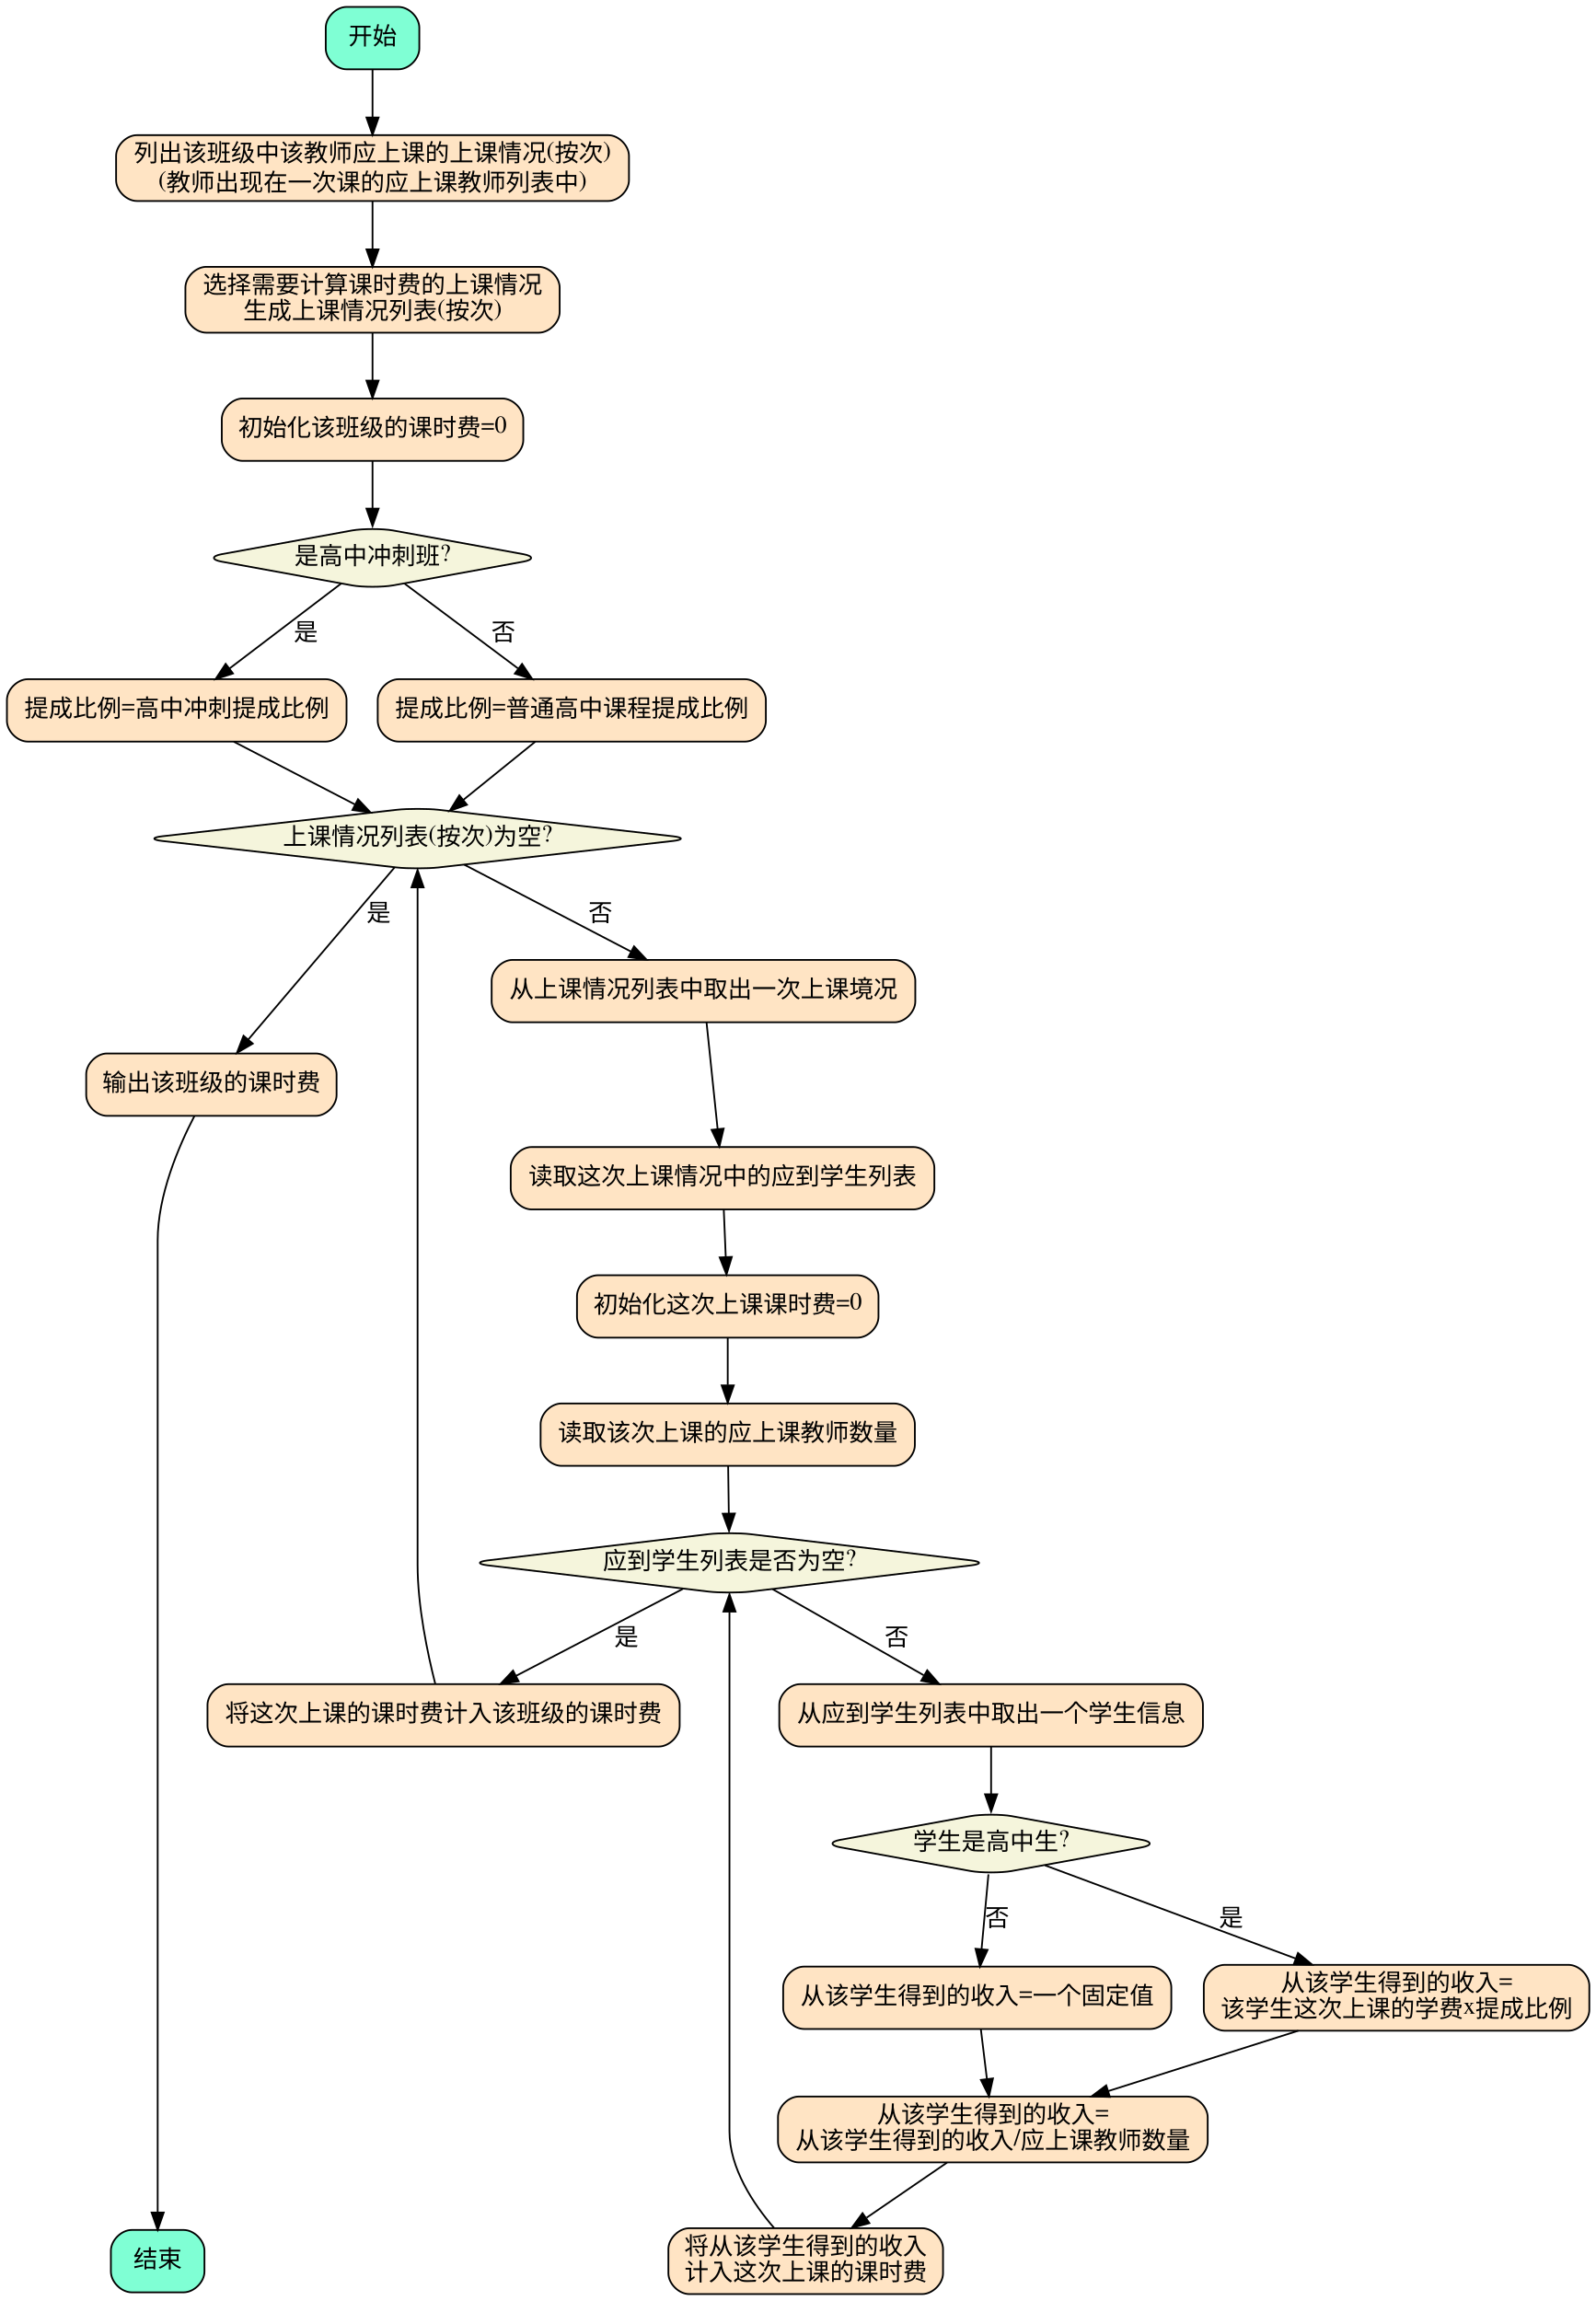
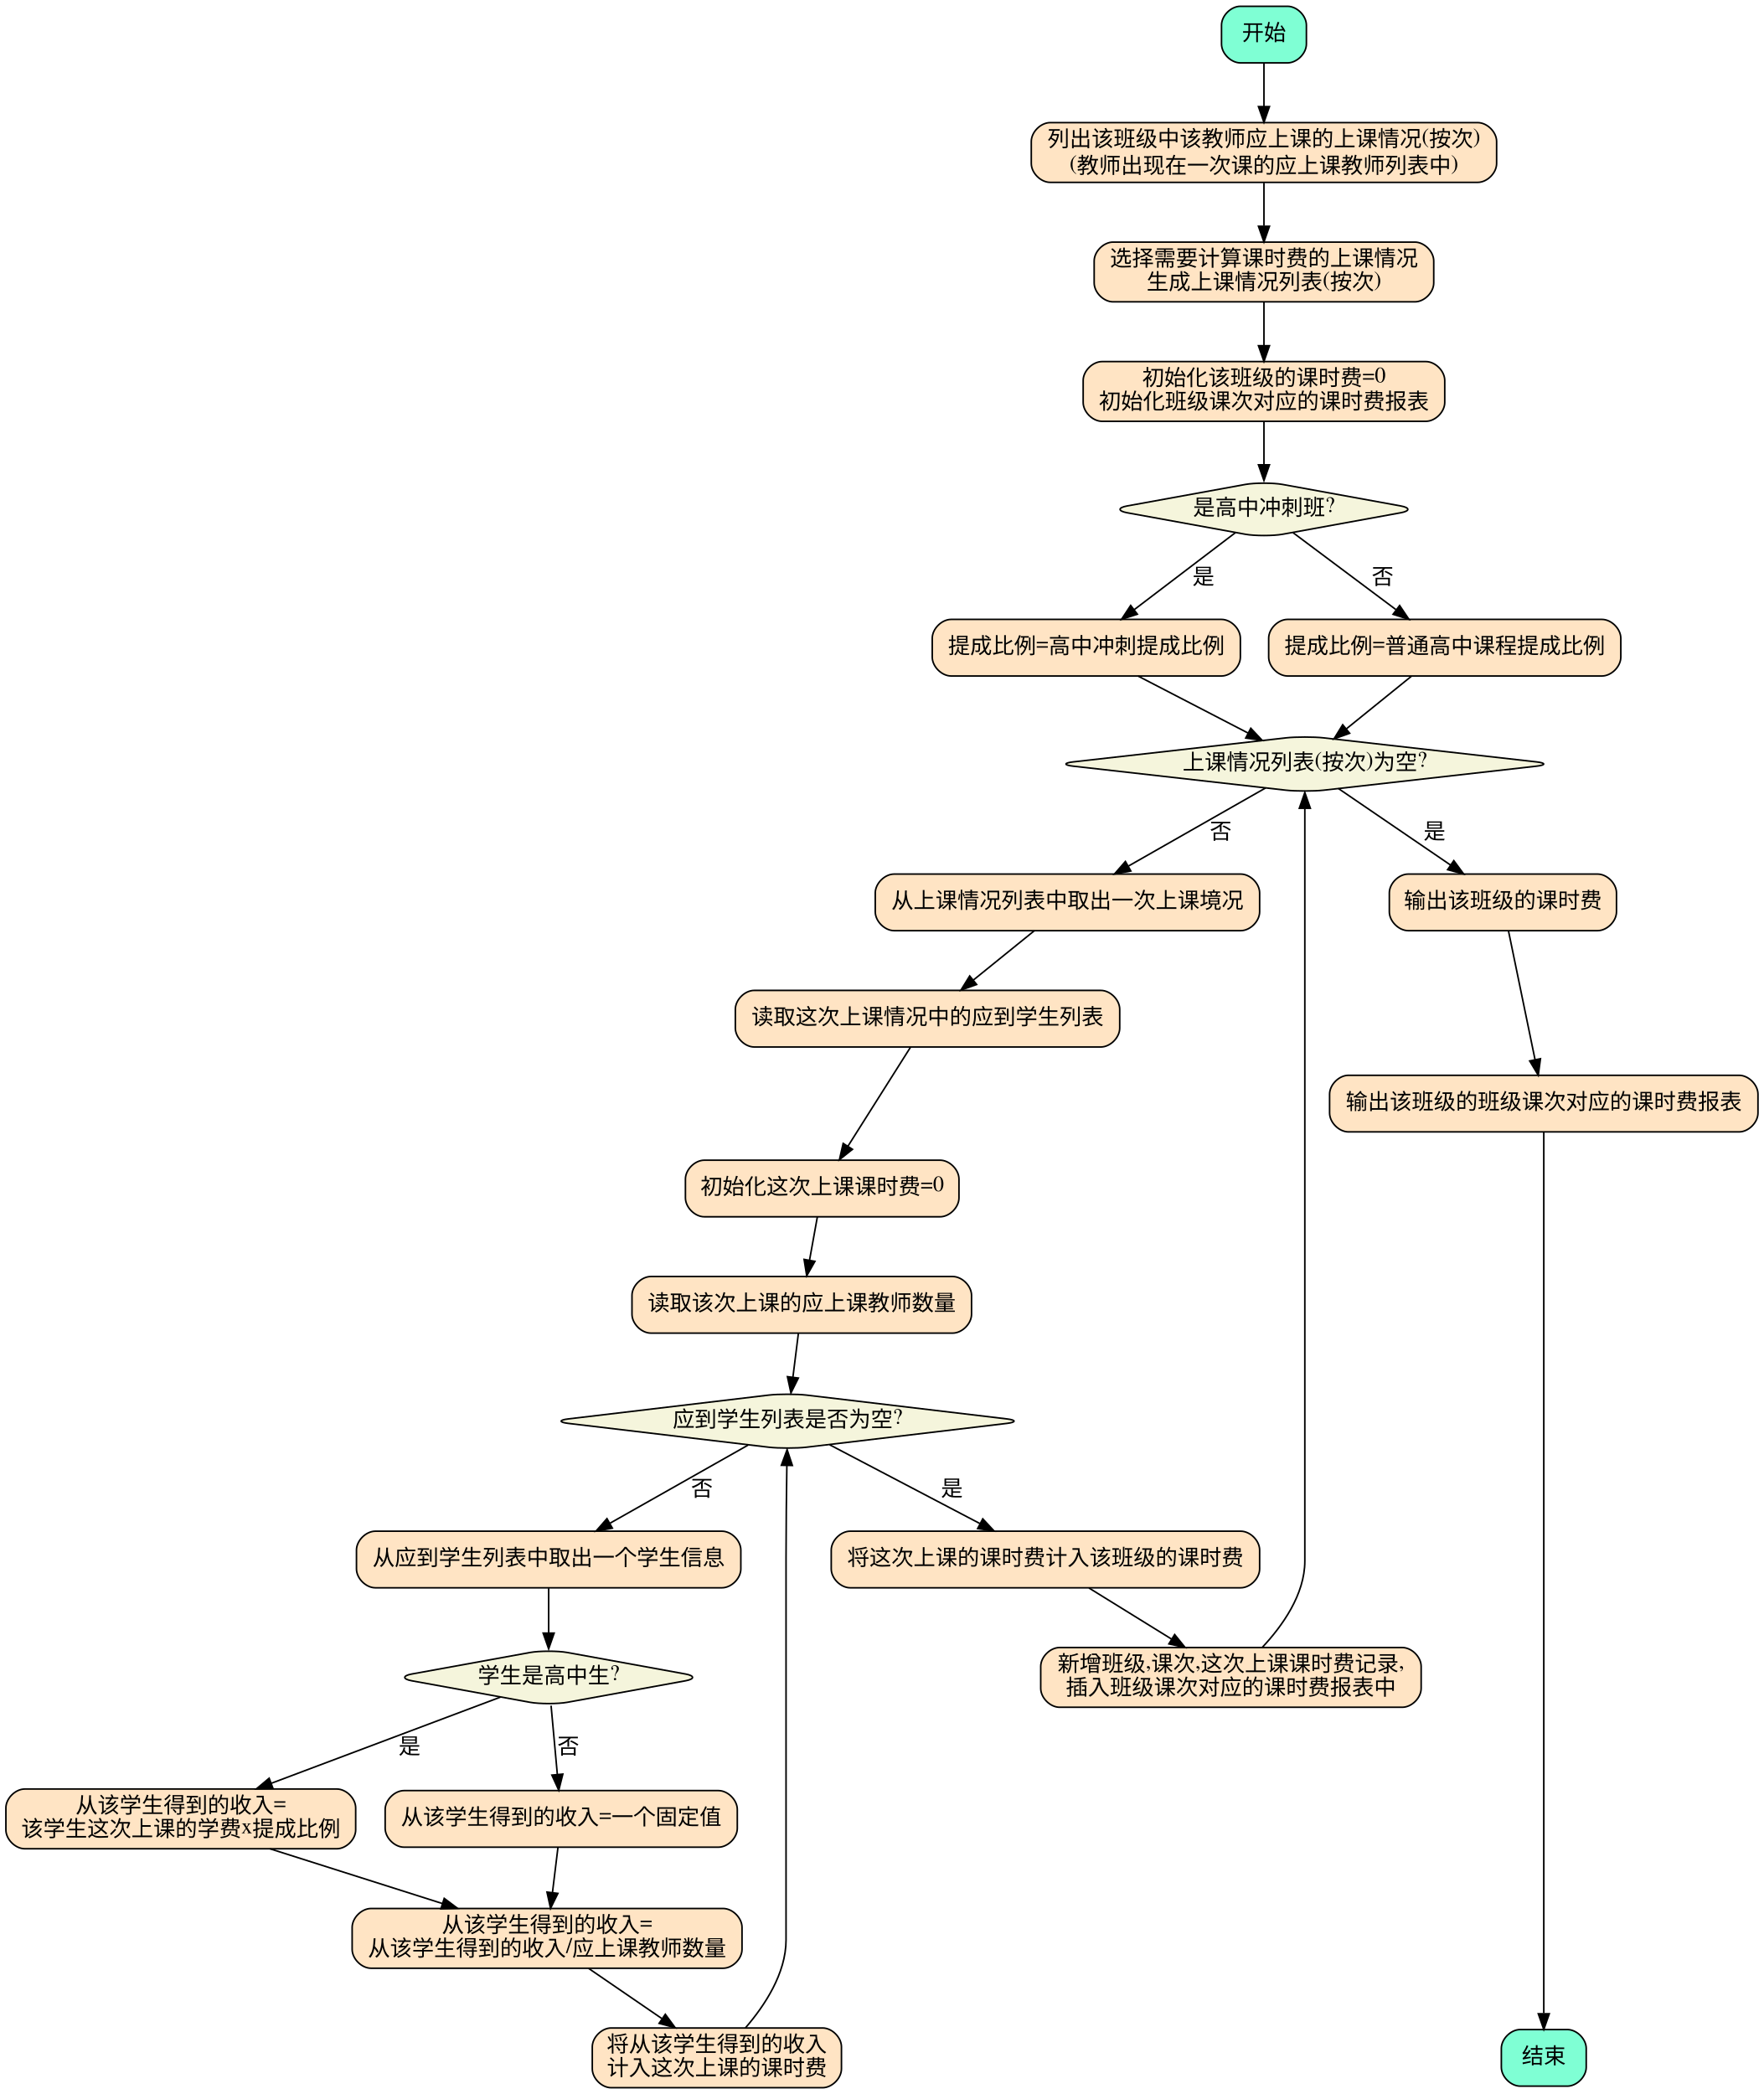
- <svg xmlns="http://www.w3.org/2000/svg" width="921pt" height="1328pt" viewBox="0.00 0.00 921.00 1328.00">
-   <g id="graph0" class="graph" transform="scale(1 1) rotate(0) translate(4 1324)">
-     <polygon fill="white" stroke="white" points="-4,5 -4,-1324 918,-1324 918,5 -4,5" />
+ <svg xmlns="http://www.w3.org/2000/svg" width="1122pt" height="1332pt" viewBox="0.00 0.00 1122.00 1332.00">
+   <g id="graph0" class="graph" transform="scale(1 1) rotate(0) translate(4 1328)">
+     <polygon fill="white" stroke="white" points="-4,5 -4,-1328 1119,-1328 1119,5 -4,5" />
    <g id="node1" class="node">
-       <path fill="aquamarine" stroke="black" d="M226,-1320C226,-1320 196,-1320 196,-1320 190,-1320 184,-1314 184,-1308 184,-1308 184,-1296 184,-1296 184,-1290 190,-1284 196,-1284 196,-1284 226,-1284 226,-1284 232,-1284 238,-1290 238,-1296 238,-1296 238,-1308 238,-1308 238,-1314 232,-1320 226,-1320" />
-       <text text-anchor="middle" x="211" y="-1298.3" font-family="Times,serif" font-size="14.00">开始</text>
+       <path fill="aquamarine" stroke="black" d="M815,-1324C815,-1324 785,-1324 785,-1324 779,-1324 773,-1318 773,-1312 773,-1312 773,-1300 773,-1300 773,-1294 779,-1288 785,-1288 785,-1288 815,-1288 815,-1288 821,-1288 827,-1294 827,-1300 827,-1300 827,-1312 827,-1312 827,-1318 821,-1324 815,-1324" />
+       <text text-anchor="middle" x="800" y="-1302.3" font-family="Times,serif" font-size="14.00">开始</text>
    </g>
    <g id="node3" class="node">
-       <path fill="bisque" stroke="black" d="M347,-1246C347,-1246 75,-1246 75,-1246 69,-1246 63,-1240 63,-1234 63,-1234 63,-1220 63,-1220 63,-1214 69,-1208 75,-1208 75,-1208 347,-1208 347,-1208 353,-1208 359,-1214 359,-1220 359,-1220 359,-1234 359,-1234 359,-1240 353,-1246 347,-1246" />
-       <text text-anchor="middle" x="211" y="-1230.8" font-family="Times,serif" font-size="14.00">列出该班级中该教师应上课的上课情况(按次)</text>
-       <text text-anchor="middle" x="211" y="-1215.8" font-family="Times,serif" font-size="14.00">(教师出现在一次课的应上课教师列表中)</text>
+       <path fill="bisque" stroke="black" d="M936,-1250C936,-1250 664,-1250 664,-1250 658,-1250 652,-1244 652,-1238 652,-1238 652,-1224 652,-1224 652,-1218 658,-1212 664,-1212 664,-1212 936,-1212 936,-1212 942,-1212 948,-1218 948,-1224 948,-1224 948,-1238 948,-1238 948,-1244 942,-1250 936,-1250" />
+       <text text-anchor="middle" x="800" y="-1234.8" font-family="Times,serif" font-size="14.00">列出该班级中该教师应上课的上课情况(按次)</text>
+       <text text-anchor="middle" x="800" y="-1219.8" font-family="Times,serif" font-size="14.00">(教师出现在一次课的应上课教师列表中)</text>
    </g>
    <g id="edge1" class="edge">
-       <path fill="none" stroke="black" d="M211,-1283.7C211,-1275.49 211,-1265.47 211,-1256.2" />
-       <polygon fill="black" stroke="black" points="214.5,-1256.19 211,-1246.19 207.5,-1256.19 214.5,-1256.19" />
+       <path fill="none" stroke="black" d="M800,-1287.7C800,-1279.49 800,-1269.47 800,-1260.2" />
+       <polygon fill="black" stroke="black" points="803.5,-1260.19 800,-1250.19 796.5,-1260.19 803.5,-1260.19" />
    </g>
    <g id="node2" class="node">
-       <path fill="aquamarine" stroke="black" d="M102,-37C102,-37 72,-37 72,-37 66,-37 60,-31 60,-25 60,-25 60,-13 60,-13 60,-7 66,-1 72,-1 72,-1 102,-1 102,-1 108,-1 114,-7 114,-13 114,-13 114,-25 114,-25 114,-31 108,-37 102,-37" />
-       <text text-anchor="middle" x="87" y="-15.3" font-family="Times,serif" font-size="14.00">结束</text>
+       <path fill="aquamarine" stroke="black" d="M993,-37C993,-37 963,-37 963,-37 957,-37 951,-31 951,-25 951,-25 951,-13 951,-13 951,-7 957,-1 963,-1 963,-1 993,-1 993,-1 999,-1 1005,-7 1005,-13 1005,-13 1005,-25 1005,-25 1005,-31 999,-37 993,-37" />
+       <text text-anchor="middle" x="978" y="-15.3" font-family="Times,serif" font-size="14.00">结束</text>
    </g>
    <g id="node4" class="node">
-       <path fill="bisque" stroke="black" d="M307,-1170C307,-1170 115,-1170 115,-1170 109,-1170 103,-1164 103,-1158 103,-1158 103,-1144 103,-1144 103,-1138 109,-1132 115,-1132 115,-1132 307,-1132 307,-1132 313,-1132 319,-1138 319,-1144 319,-1144 319,-1158 319,-1158 319,-1164 313,-1170 307,-1170" />
-       <text text-anchor="middle" x="211" y="-1154.8" font-family="Times,serif" font-size="14.00">选择需要计算课时费的上课情况</text>
-       <text text-anchor="middle" x="211" y="-1139.8" font-family="Times,serif" font-size="14.00">生成上课情况列表(按次)</text>
+       <path fill="bisque" stroke="black" d="M896,-1174C896,-1174 704,-1174 704,-1174 698,-1174 692,-1168 692,-1162 692,-1162 692,-1148 692,-1148 692,-1142 698,-1136 704,-1136 704,-1136 896,-1136 896,-1136 902,-1136 908,-1142 908,-1148 908,-1148 908,-1162 908,-1162 908,-1168 902,-1174 896,-1174" />
+       <text text-anchor="middle" x="800" y="-1158.8" font-family="Times,serif" font-size="14.00">选择需要计算课时费的上课情况</text>
+       <text text-anchor="middle" x="800" y="-1143.8" font-family="Times,serif" font-size="14.00">生成上课情况列表(按次)</text>
    </g>
    <g id="edge2" class="edge">
-       <path fill="none" stroke="black" d="M211,-1207.71C211,-1199.46 211,-1189.54 211,-1180.36" />
-       <polygon fill="black" stroke="black" points="214.5,-1180.08 211,-1170.08 207.5,-1180.08 214.5,-1180.08" />
+       <path fill="none" stroke="black" d="M800,-1211.71C800,-1203.46 800,-1193.54 800,-1184.36" />
+       <polygon fill="black" stroke="black" points="803.5,-1184.08 800,-1174.08 796.5,-1184.08 803.5,-1184.08" />
    </g>
    <g id="node5" class="node">
-       <path fill="bisque" stroke="black" d="M286,-1094C286,-1094 136,-1094 136,-1094 130,-1094 124,-1088 124,-1082 124,-1082 124,-1070 124,-1070 124,-1064 130,-1058 136,-1058 136,-1058 286,-1058 286,-1058 292,-1058 298,-1064 298,-1070 298,-1070 298,-1082 298,-1082 298,-1088 292,-1094 286,-1094" />
-       <text text-anchor="middle" x="211" y="-1072.3" font-family="Times,serif" font-size="14.00">初始化该班级的课时费=0</text>
+       <path fill="bisque" stroke="black" d="M903,-1098C903,-1098 697,-1098 697,-1098 691,-1098 685,-1092 685,-1086 685,-1086 685,-1072 685,-1072 685,-1066 691,-1060 697,-1060 697,-1060 903,-1060 903,-1060 909,-1060 915,-1066 915,-1072 915,-1072 915,-1086 915,-1086 915,-1092 909,-1098 903,-1098" />
+       <text text-anchor="middle" x="800" y="-1082.8" font-family="Times,serif" font-size="14.00">初始化该班级的课时费=0</text>
+       <text text-anchor="middle" x="800" y="-1067.8" font-family="Times,serif" font-size="14.00">初始化班级课次对应的课时费报表</text>
    </g>
    <g id="edge3" class="edge">
-       <path fill="none" stroke="black" d="M211,-1131.96C211,-1123.7 211,-1113.74 211,-1104.57" />
-       <polygon fill="black" stroke="black" points="214.5,-1104.33 211,-1094.33 207.5,-1104.33 214.5,-1104.33" />
+       <path fill="none" stroke="black" d="M800,-1135.71C800,-1127.46 800,-1117.54 800,-1108.36" />
+       <polygon fill="black" stroke="black" points="803.5,-1108.08 800,-1098.08 796.5,-1108.08 803.5,-1108.08" />
+     </g>
+     <g id="node21" class="node">
+       <path fill="beige" stroke="black" d="M788.194,-1019.85C788.194,-1019.85 712.902,-1006.15 712.902,-1006.15 706.999,-1005.07 706.999,-1002.93 712.902,-1001.85 712.902,-1001.85 788.194,-988.149 788.194,-988.149 794.097,-987.074 805.903,-987.074 811.806,-988.149 811.806,-988.149 887.098,-1001.85 887.098,-1001.85 893.001,-1002.93 893.001,-1005.07 887.098,-1006.15 887.098,-1006.15 811.806,-1019.85 811.806,-1019.85 805.903,-1020.93 794.097,-1020.93 788.194,-1019.85" />
+       <text text-anchor="middle" x="800" y="-1000.3" font-family="Times,serif" font-size="14.00">是高中冲刺班?</text>
+     </g>
+     <g id="edge4" class="edge">
+       <path fill="none" stroke="black" d="M800,-1059.96C800,-1051.7 800,-1041.74 800,-1032.57" />
+       <polygon fill="black" stroke="black" points="803.5,-1032.33 800,-1022.33 796.5,-1032.33 803.5,-1032.33" />
+     </g>
+     <g id="node6" class="node">
+       <path fill="bisque" stroke="black" d="M773,-934C773,-934 601,-934 601,-934 595,-934 589,-928 589,-922 589,-922 589,-910 589,-910 589,-904 595,-898 601,-898 601,-898 773,-898 773,-898 779,-898 785,-904 785,-910 785,-910 785,-922 785,-922 785,-928 779,-934 773,-934" />
+       <text text-anchor="middle" x="687" y="-912.3" font-family="Times,serif" font-size="14.00">提成比例=高中冲刺提成比例</text>
+     </g>
+     <g id="node22" class="node">
+       <path fill="beige" stroke="black" d="M814.076,-858.653C814.076,-858.653 678.524,-843.347 678.524,-843.347 672.562,-842.673 672.562,-841.327 678.524,-840.653 678.524,-840.653 814.076,-825.347 814.076,-825.347 820.038,-824.673 831.962,-824.673 837.924,-825.347 837.924,-825.347 973.476,-840.653 973.476,-840.653 979.438,-841.327 979.438,-842.673 973.476,-843.347 973.476,-843.347 837.924,-858.653 837.924,-858.653 831.962,-859.327 820.038,-859.327 814.076,-858.653" />
+       <text text-anchor="middle" x="826" y="-838.3" font-family="Times,serif" font-size="14.00">上课情况列表(按次)为空?</text>
+     </g>
+     <g id="edge7" class="edge">
+       <path fill="none" stroke="black" d="M719.941,-897.937C741.015,-887.021 768.358,-872.858 790.003,-861.646" />
+       <polygon fill="black" stroke="black" points="791.626,-864.747 798.895,-857.04 788.406,-858.532 791.626,-864.747" />
+     </g>
+     <g id="node7" class="node">
+       <path fill="bisque" stroke="black" d="M1015,-934C1015,-934 815,-934 815,-934 809,-934 803,-928 803,-922 803,-922 803,-910 803,-910 803,-904 809,-898 815,-898 815,-898 1015,-898 1015,-898 1021,-898 1027,-904 1027,-910 1027,-910 1027,-922 1027,-922 1027,-928 1021,-934 1015,-934" />
+       <text text-anchor="middle" x="915" y="-912.3" font-family="Times,serif" font-size="14.00">提成比例=普通高中课程提成比例</text>
+     </g>
+     <g id="edge8" class="edge">
+       <path fill="none" stroke="black" d="M893.908,-897.937C881.478,-887.881 865.642,-875.07 852.389,-864.349" />
+       <polygon fill="black" stroke="black" points="854.501,-861.555 844.525,-857.987 850.098,-866.997 854.501,-861.555" />
+     </g>
+     <g id="node8" class="node">
+       <path fill="bisque" stroke="black" d="M1012.25,-772C1012.25,-772 891.75,-772 891.75,-772 885.75,-772 879.75,-766 879.75,-760 879.75,-760 879.75,-748 879.75,-748 879.75,-742 885.75,-736 891.75,-736 891.75,-736 1012.25,-736 1012.25,-736 1018.25,-736 1024.25,-742 1024.25,-748 1024.25,-748 1024.25,-760 1024.25,-760 1024.25,-766 1018.25,-772 1012.25,-772" />
+       <text text-anchor="middle" x="952" y="-750.3" font-family="Times,serif" font-size="14.00">输出该班级的课时费</text>
+     </g>
+     <g id="node9" class="node">
+       <path fill="bisque" stroke="black" d="M1102.25,-644C1102.25,-644 853.75,-644 853.75,-644 847.75,-644 841.75,-638 841.75,-632 841.75,-632 841.75,-620 841.75,-620 841.75,-614 847.75,-608 853.75,-608 853.75,-608 1102.25,-608 1102.25,-608 1108.25,-608 1114.25,-614 1114.25,-620 1114.25,-620 1114.25,-632 1114.25,-632 1114.25,-638 1108.25,-644 1102.25,-644" />
+       <text text-anchor="middle" x="978" y="-622.3" font-family="Times,serif" font-size="14.00">输出该班级的班级课次对应的课时费报表</text>
+     </g>
+     <g id="edge11" class="edge">
+       <path fill="none" stroke="black" d="M955.561,-735.744C959.917,-714.632 967.342,-678.648 972.451,-653.893" />
+       <polygon fill="black" stroke="black" points="975.889,-654.548 974.482,-644.047 969.034,-653.133 975.889,-654.548" />
+     </g>
+     <g id="edge12" class="edge">
+       <path fill="none" stroke="black" d="M978,-607.938C978,-590.023 978,-561.031 978,-536 978,-536 978,-536 978,-94 978,-78.591 978,-61.378 978,-47.433" />
+       <polygon fill="black" stroke="black" points="981.5,-47.047 978,-37.047 974.5,-47.047 981.5,-47.047" />
+     </g>
+     <g id="node10" class="node">
+       <path fill="bisque" stroke="black" d="M785.25,-772C785.25,-772 564.75,-772 564.75,-772 558.75,-772 552.75,-766 552.75,-760 552.75,-760 552.75,-748 552.75,-748 552.75,-742 558.75,-736 564.75,-736 564.75,-736 785.25,-736 785.25,-736 791.25,-736 797.25,-742 797.25,-748 797.25,-748 797.25,-760 797.25,-760 797.25,-766 791.25,-772 785.25,-772" />
+       <text text-anchor="middle" x="675" y="-750.3" font-family="Times,serif" font-size="14.00">从上课情况列表中取出一次上课境况</text>
+     </g>
+     <g id="node11" class="node">
+       <path fill="bisque" stroke="black" d="M696.25,-698C696.25,-698 475.75,-698 475.75,-698 469.75,-698 463.75,-692 463.75,-686 463.75,-686 463.75,-674 463.75,-674 463.75,-668 469.75,-662 475.75,-662 475.75,-662 696.25,-662 696.25,-662 702.25,-662 708.25,-668 708.25,-674 708.25,-674 708.25,-686 708.25,-686 708.25,-692 702.25,-698 696.25,-698" />
+       <text text-anchor="middle" x="586" y="-676.3" font-family="Times,serif" font-size="14.00">读取这次上课情况中的应到学生列表</text>
+     </g>
+     <g id="edge13" class="edge">
+       <path fill="none" stroke="black" d="M653.908,-735.937C642.355,-726.59 627.858,-714.863 615.229,-704.646" />
+       <polygon fill="black" stroke="black" points="617.225,-701.758 607.249,-698.19 612.822,-707.201 617.225,-701.758" />
+     </g>
+     <g id="node12" class="node">
+       <path fill="bisque" stroke="black" d="M594,-590C594,-590 444,-590 444,-590 438,-590 432,-584 432,-578 432,-578 432,-566 432,-566 432,-560 438,-554 444,-554 444,-554 594,-554 594,-554 600,-554 606,-560 606,-566 606,-566 606,-578 606,-578 606,-584 600,-590 594,-590" />
+       <text text-anchor="middle" x="519" y="-568.3" font-family="Times,serif" font-size="14.00">初始化这次上课课时费=0</text>
+     </g>
+     <g id="edge14" class="edge">
+       <path fill="none" stroke="black" d="M575.235,-661.969C564.457,-644.917 547.734,-618.459 535.323,-598.824" />
+       <polygon fill="black" stroke="black" points="538.262,-596.924 529.961,-590.341 532.345,-600.664 538.262,-596.924" />
+     </g>
+     <g id="node13" class="node">
+       <path fill="bisque" stroke="black" d="M602,-516C602,-516 410,-516 410,-516 404,-516 398,-510 398,-504 398,-504 398,-492 398,-492 398,-486 404,-480 410,-480 410,-480 602,-480 602,-480 608,-480 614,-486 614,-492 614,-492 614,-504 614,-504 614,-510 608,-516 602,-516" />
+       <text text-anchor="middle" x="506" y="-494.3" font-family="Times,serif" font-size="14.00">读取该次上课的应上课教师数量</text>
+     </g>
+     <g id="edge15" class="edge">
+       <path fill="none" stroke="black" d="M515.919,-553.937C514.435,-545.719 512.619,-535.66 510.948,-526.406" />
+       <polygon fill="black" stroke="black" points="514.37,-525.66 509.149,-516.441 507.482,-526.903 514.37,-525.66" />
+     </g>
+     <g id="node23" class="node">
+       <path fill="beige" stroke="black" d="M485.084,-440.584C485.084,-440.584 357.425,-425.416 357.425,-425.416 351.467,-424.708 351.467,-423.292 357.425,-422.584 357.425,-422.584 485.084,-407.416 485.084,-407.416 491.042,-406.708 502.958,-406.708 508.916,-407.416 508.916,-407.416 636.575,-422.584 636.575,-422.584 642.533,-423.292 642.533,-424.708 636.575,-425.416 636.575,-425.416 508.916,-440.584 508.916,-440.584 502.958,-441.292 491.042,-441.292 485.084,-440.584" />
+       <text text-anchor="middle" x="497" y="-420.3" font-family="Times,serif" font-size="14.00">应到学生列表是否为空?</text>
+     </g>
+     <g id="edge16" class="edge">
+       <path fill="none" stroke="black" d="M503.867,-479.937C502.825,-471.598 501.545,-461.364 500.375,-451.998" />
+       <polygon fill="black" stroke="black" points="503.831,-451.429 499.118,-441.941 496.885,-452.297 503.831,-451.429" />
+     </g>
+     <g id="node14" class="node">
+       <path fill="bisque" stroke="black" d="M785.25,-354C785.25,-354 536.75,-354 536.75,-354 530.75,-354 524.75,-348 524.75,-342 524.75,-342 524.75,-330 524.75,-330 524.75,-324 530.75,-318 536.75,-318 536.75,-318 785.25,-318 785.25,-318 791.25,-318 797.25,-324 797.25,-330 797.25,-330 797.25,-342 797.25,-342 797.25,-348 791.25,-354 785.25,-354" />
+       <text text-anchor="middle" x="661" y="-332.3" font-family="Times,serif" font-size="14.00">将这次上课的课时费计入该班级的课时费</text>
+     </g>
+     <g id="node15" class="node">
+       <path fill="bisque" stroke="black" d="M888,-280C888,-280 670,-280 670,-280 664,-280 658,-274 658,-268 658,-268 658,-254 658,-254 658,-248 664,-242 670,-242 670,-242 888,-242 888,-242 894,-242 900,-248 900,-254 900,-254 900,-268 900,-268 900,-274 894,-280 888,-280" />
+       <text text-anchor="middle" x="779" y="-264.8" font-family="Times,serif" font-size="14.00">新增班级,课次,这次上课课时费记录,</text>
+       <text text-anchor="middle" x="779" y="-249.8" font-family="Times,serif" font-size="14.00">插入班级课次对应的课时费报表中</text>
+     </g>
+     <g id="edge19" class="edge">
+       <path fill="none" stroke="black" d="M688.666,-317.885C704.328,-308.195 724.14,-295.939 741.217,-285.374" />
+       <polygon fill="black" stroke="black" points="743.198,-288.264 749.861,-280.027 739.515,-282.311 743.198,-288.264" />
+     </g>
+     <g id="edge20" class="edge">
+       <path fill="none" stroke="black" d="M798.932,-280.092C811.742,-293.76 826,-313.747 826,-335 826,-755 826,-755 826,-755 826,-774.596 826,-796.704 826,-813.598" />
+       <polygon fill="black" stroke="black" points="822.5,-813.867 826,-823.867 829.5,-813.867 822.5,-813.867" />
+     </g>
+     <g id="node16" class="node">
+       <path fill="bisque" stroke="black" d="M455.25,-354C455.25,-354 234.75,-354 234.75,-354 228.75,-354 222.75,-348 222.75,-342 222.75,-342 222.75,-330 222.75,-330 222.75,-324 228.75,-318 234.75,-318 234.75,-318 455.25,-318 455.25,-318 461.25,-318 467.25,-324 467.25,-330 467.25,-330 467.25,-342 467.25,-342 467.25,-348 461.25,-354 455.25,-354" />
+       <text text-anchor="middle" x="345" y="-332.3" font-family="Times,serif" font-size="14.00">从应到学生列表中取出一个学生信息</text>
+     </g>
+     <g id="node24" class="node">
+       <path fill="beige" stroke="black" d="M333.194,-276.851C333.194,-276.851 257.902,-263.149 257.902,-263.149 251.999,-262.074 251.999,-259.926 257.902,-258.851 257.902,-258.851 333.194,-245.149 333.194,-245.149 339.097,-244.074 350.903,-244.074 356.806,-245.149 356.806,-245.149 432.098,-258.851 432.098,-258.851 438.001,-259.926 438.001,-262.074 432.098,-263.149 432.098,-263.149 356.806,-276.851 356.806,-276.851 350.903,-277.926 339.097,-277.926 333.194,-276.851" />
+       <text text-anchor="middle" x="345" y="-257.3" font-family="Times,serif" font-size="14.00">学生是高中生?</text>
+     </g>
+     <g id="edge21" class="edge">
+       <path fill="none" stroke="black" d="M345,-317.7C345,-309.245 345,-298.869 345,-289.373" />
+       <polygon fill="black" stroke="black" points="348.5,-289.176 345,-279.176 341.5,-289.176 348.5,-289.176" />
+     </g>
+     <g id="node17" class="node">
+       <path fill="bisque" stroke="black" d="M210.25,-190C210.25,-190 11.75,-190 11.75,-190 5.75,-190 -0.25,-184 -0.25,-178 -0.25,-178 -0.25,-164 -0.25,-164 -0.25,-158 5.75,-152 11.75,-152 11.75,-152 210.25,-152 210.25,-152 216.25,-152 222.25,-158 222.25,-164 222.25,-164 222.25,-178 222.25,-178 222.25,-184 216.25,-190 210.25,-190" />
+       <text text-anchor="middle" x="111" y="-174.8" font-family="Times,serif" font-size="14.00">从该学生得到的收入=</text>
+       <text text-anchor="middle" x="111" y="-159.8" font-family="Times,serif" font-size="14.00">该学生这次上课的学费x提成比例</text>
    </g>
    <g id="node19" class="node">
-       <path fill="beige" stroke="black" d="M199.194,-1017.85C199.194,-1017.85 123.902,-1004.15 123.902,-1004.15 117.999,-1003.07 117.999,-1000.93 123.902,-999.851 123.902,-999.851 199.194,-986.149 199.194,-986.149 205.097,-985.074 216.903,-985.074 222.806,-986.149 222.806,-986.149 298.098,-999.851 298.098,-999.851 304.001,-1000.93 304.001,-1003.07 298.098,-1004.15 298.098,-1004.15 222.806,-1017.85 222.806,-1017.85 216.903,-1018.93 205.097,-1018.93 199.194,-1017.85" />
-       <text text-anchor="middle" x="211" y="-998.3" font-family="Times,serif" font-size="14.00">是高中冲刺班?</text>
-     </g>
-     <g id="edge4" class="edge">
-       <path fill="none" stroke="black" d="M211,-1057.94C211,-1049.81 211,-1039.88 211,-1030.7" />
-       <polygon fill="black" stroke="black" points="214.5,-1030.44 211,-1020.44 207.5,-1030.44 214.5,-1030.44" />
-     </g>
-     <g id="node6" class="node">
-       <path fill="bisque" stroke="black" d="M184,-932C184,-932 12,-932 12,-932 6,-932 0,-926 0,-920 0,-920 0,-908 0,-908 0,-902 6,-896 12,-896 12,-896 184,-896 184,-896 190,-896 196,-902 196,-908 196,-908 196,-920 196,-920 196,-926 190,-932 184,-932" />
-       <text text-anchor="middle" x="98" y="-910.3" font-family="Times,serif" font-size="14.00">提成比例=高中冲刺提成比例</text>
+       <path fill="bisque" stroke="black" d="M456,-114C456,-114 232,-114 232,-114 226,-114 220,-108 220,-102 220,-102 220,-88 220,-88 220,-82 226,-76 232,-76 232,-76 456,-76 456,-76 462,-76 468,-82 468,-88 468,-88 468,-102 468,-102 468,-108 462,-114 456,-114" />
+       <text text-anchor="middle" x="344" y="-98.8" font-family="Times,serif" font-size="14.00">从该学生得到的收入=</text>
+       <text text-anchor="middle" x="344" y="-83.8" font-family="Times,serif" font-size="14.00">从该学生得到的收入/应上课教师数量</text>
+     </g>
+     <g id="edge24" class="edge">
+       <path fill="none" stroke="black" d="M167.7,-151.992C200.822,-141.473 242.791,-128.144 277.471,-117.129" />
+       <polygon fill="black" stroke="black" points="278.574,-120.451 287.045,-114.089 276.455,-113.78 278.574,-120.451" />
+     </g>
+     <g id="node18" class="node">
+       <path fill="bisque" stroke="black" d="M453,-189C453,-189 253,-189 253,-189 247,-189 241,-183 241,-177 241,-177 241,-165 241,-165 241,-159 247,-153 253,-153 253,-153 453,-153 453,-153 459,-153 465,-159 465,-165 465,-165 465,-177 465,-177 465,-183 459,-189 453,-189" />
+       <text text-anchor="middle" x="353" y="-167.3" font-family="Times,serif" font-size="14.00">从该学生得到的收入=一个固定值</text>
+     </g>
+     <g id="edge25" class="edge">
+       <path fill="none" stroke="black" d="M350.913,-152.837C349.875,-144.308 348.595,-133.783 347.42,-124.118" />
+       <polygon fill="black" stroke="black" points="350.883,-123.607 346.202,-114.102 343.935,-124.452 350.883,-123.607" />
    </g>
    <g id="node20" class="node">
-       <path fill="beige" stroke="black" d="M225.076,-856.653C225.076,-856.653 89.524,-841.347 89.524,-841.347 83.562,-840.673 83.562,-839.327 89.524,-838.653 89.524,-838.653 225.076,-823.347 225.076,-823.347 231.038,-822.673 242.962,-822.673 248.924,-823.347 248.924,-823.347 384.476,-838.653 384.476,-838.653 390.438,-839.327 390.438,-840.673 384.476,-841.347 384.476,-841.347 248.924,-856.653 248.924,-856.653 242.962,-857.327 231.038,-857.327 225.076,-856.653" />
-       <text text-anchor="middle" x="237" y="-836.3" font-family="Times,serif" font-size="14.00">上课情况列表(按次)为空?</text>
-     </g>
-     <g id="edge7" class="edge">
-       <path fill="none" stroke="black" d="M130.941,-895.937C152.015,-885.021 179.358,-870.858 201.003,-859.646" />
-       <polygon fill="black" stroke="black" points="202.626,-862.747 209.895,-855.04 199.406,-856.532 202.626,-862.747" />
-     </g>
-     <g id="node7" class="node">
-       <path fill="bisque" stroke="black" d="M426,-932C426,-932 226,-932 226,-932 220,-932 214,-926 214,-920 214,-920 214,-908 214,-908 214,-902 220,-896 226,-896 226,-896 426,-896 426,-896 432,-896 438,-902 438,-908 438,-908 438,-920 438,-920 438,-926 432,-932 426,-932" />
-       <text text-anchor="middle" x="326" y="-910.3" font-family="Times,serif" font-size="14.00">提成比例=普通高中课程提成比例</text>
-     </g>
-     <g id="edge8" class="edge">
-       <path fill="none" stroke="black" d="M304.908,-895.937C292.478,-885.881 276.642,-873.07 263.389,-862.349" />
-       <polygon fill="black" stroke="black" points="265.501,-859.555 255.525,-855.987 261.098,-864.997 265.501,-859.555" />
-     </g>
-     <g id="node8" class="node">
-       <path fill="bisque" stroke="black" d="M178.25,-716C178.25,-716 57.75,-716 57.75,-716 51.75,-716 45.75,-710 45.75,-704 45.75,-704 45.75,-692 45.75,-692 45.75,-686 51.75,-680 57.75,-680 57.75,-680 178.25,-680 178.25,-680 184.25,-680 190.25,-686 190.25,-692 190.25,-692 190.25,-704 190.25,-704 190.25,-710 184.25,-716 178.25,-716" />
-       <text text-anchor="middle" x="118" y="-694.3" font-family="Times,serif" font-size="14.00">输出该班级的课时费</text>
-     </g>
-     <g id="edge11" class="edge">
-       <path fill="none" stroke="black" d="M108.191,-679.884C99.109,-662.4 87,-634.179 87,-608 87,-608 87,-608 87,-94 87,-78.591 87,-61.378 87,-47.433" />
-       <polygon fill="black" stroke="black" points="90.5,-47.047 87,-37.047 83.5,-47.047 90.5,-47.047" />
-     </g>
-     <g id="node9" class="node">
-       <path fill="bisque" stroke="black" d="M512.25,-770C512.25,-770 291.75,-770 291.75,-770 285.75,-770 279.75,-764 279.75,-758 279.75,-758 279.75,-746 279.75,-746 279.75,-740 285.75,-734 291.75,-734 291.75,-734 512.25,-734 512.25,-734 518.25,-734 524.25,-740 524.25,-746 524.25,-746 524.25,-758 524.25,-758 524.25,-764 518.25,-770 512.25,-770" />
-       <text text-anchor="middle" x="402" y="-748.3" font-family="Times,serif" font-size="14.00">从上课情况列表中取出一次上课境况</text>
-     </g>
-     <g id="node10" class="node">
-       <path fill="bisque" stroke="black" d="M523.25,-662C523.25,-662 302.75,-662 302.75,-662 296.75,-662 290.75,-656 290.75,-650 290.75,-650 290.75,-638 290.75,-638 290.75,-632 296.75,-626 302.75,-626 302.75,-626 523.25,-626 523.25,-626 529.25,-626 535.25,-632 535.25,-638 535.25,-638 535.25,-650 535.25,-650 535.25,-656 529.25,-662 523.25,-662" />
-       <text text-anchor="middle" x="413" y="-640.3" font-family="Times,serif" font-size="14.00">读取这次上课情况中的应到学生列表</text>
-     </g>
-     <g id="edge12" class="edge">
-       <path fill="none" stroke="black" d="M403.767,-733.969C405.489,-717.378 408.135,-691.883 410.153,-672.431" />
-       <polygon fill="black" stroke="black" points="413.65,-672.648 411.201,-662.341 406.687,-671.926 413.65,-672.648" />
-     </g>
-     <g id="node11" class="node">
-       <path fill="bisque" stroke="black" d="M491,-588C491,-588 341,-588 341,-588 335,-588 329,-582 329,-576 329,-576 329,-564 329,-564 329,-558 335,-552 341,-552 341,-552 491,-552 491,-552 497,-552 503,-558 503,-564 503,-564 503,-576 503,-576 503,-582 497,-588 491,-588" />
-       <text text-anchor="middle" x="416" y="-566.3" font-family="Times,serif" font-size="14.00">初始化这次上课课时费=0</text>
-     </g>
-     <g id="edge13" class="edge">
-       <path fill="none" stroke="black" d="M413.711,-625.937C414.05,-617.807 414.463,-607.876 414.846,-598.705" />
-       <polygon fill="black" stroke="black" points="418.354,-598.578 415.273,-588.441 411.36,-598.286 418.354,-598.578" />
-     </g>
-     <g id="node12" class="node">
-       <path fill="bisque" stroke="black" d="M512,-514C512,-514 320,-514 320,-514 314,-514 308,-508 308,-502 308,-502 308,-490 308,-490 308,-484 314,-478 320,-478 320,-478 512,-478 512,-478 518,-478 524,-484 524,-490 524,-490 524,-502 524,-502 524,-508 518,-514 512,-514" />
-       <text text-anchor="middle" x="416" y="-492.3" font-family="Times,serif" font-size="14.00">读取该次上课的应上课教师数量</text>
-     </g>
-     <g id="edge14" class="edge">
-       <path fill="none" stroke="black" d="M416,-551.937C416,-543.807 416,-533.876 416,-524.705" />
-       <polygon fill="black" stroke="black" points="419.5,-524.441 416,-514.441 412.5,-524.441 419.5,-524.441" />
-     </g>
-     <g id="node21" class="node">
-       <path fill="beige" stroke="black" d="M405.084,-438.584C405.084,-438.584 277.425,-423.416 277.425,-423.416 271.467,-422.708 271.467,-421.292 277.425,-420.584 277.425,-420.584 405.084,-405.416 405.084,-405.416 411.042,-404.708 422.958,-404.708 428.916,-405.416 428.916,-405.416 556.575,-420.584 556.575,-420.584 562.533,-421.292 562.533,-422.708 556.575,-423.416 556.575,-423.416 428.916,-438.584 428.916,-438.584 422.958,-439.292 411.042,-439.292 405.084,-438.584" />
-       <text text-anchor="middle" x="417" y="-418.3" font-family="Times,serif" font-size="14.00">应到学生列表是否为空?</text>
-     </g>
-     <g id="edge15" class="edge">
-       <path fill="none" stroke="black" d="M416.237,-477.937C416.35,-469.807 416.488,-459.876 416.615,-450.705" />
-       <polygon fill="black" stroke="black" points="420.118,-450.488 416.758,-440.441 413.119,-450.391 420.118,-450.488" />
-     </g>
-     <g id="node13" class="node">
-       <path fill="bisque" stroke="black" d="M376.25,-352C376.25,-352 127.75,-352 127.75,-352 121.75,-352 115.75,-346 115.75,-340 115.75,-340 115.75,-328 115.75,-328 115.75,-322 121.75,-316 127.75,-316 127.75,-316 376.25,-316 376.25,-316 382.25,-316 388.25,-322 388.25,-328 388.25,-328 388.25,-340 388.25,-340 388.25,-346 382.25,-352 376.25,-352" />
-       <text text-anchor="middle" x="252" y="-330.3" font-family="Times,serif" font-size="14.00">将这次上课的课时费计入该班级的课时费</text>
+       <path fill="bisque" stroke="black" d="M519.25,-38C519.25,-38 384.75,-38 384.75,-38 378.75,-38 372.75,-32 372.75,-26 372.75,-26 372.75,-12 372.75,-12 372.75,-6 378.75,-0 384.75,-0 384.75,-0 519.25,-0 519.25,-0 525.25,-0 531.25,-6 531.25,-12 531.25,-12 531.25,-26 531.25,-26 531.25,-32 525.25,-38 519.25,-38" />
+       <text text-anchor="middle" x="452" y="-22.8" font-family="Times,serif" font-size="14.00">将从该学生得到的收入</text>
+       <text text-anchor="middle" x="452" y="-7.8" font-family="Times,serif" font-size="14.00">计入这次上课的课时费</text>
+     </g>
+     <g id="edge26" class="edge">
+       <path fill="none" stroke="black" d="M370.42,-75.898C384.41,-66.312 401.776,-54.413 416.886,-44.06" />
+       <polygon fill="black" stroke="black" points="419.208,-46.712 425.479,-38.172 415.251,-40.937 419.208,-46.712" />
+     </g>
+     <g id="edge27" class="edge">
+       <path fill="none" stroke="black" d="M470.151,-38.032C482.271,-52.041 496,-72.626 496,-94 496,-337 496,-337 496,-337 496,-356.598 496.263,-378.706 496.519,-395.599" />
+       <polygon fill="black" stroke="black" points="493.024,-395.925 496.684,-405.868 500.023,-395.813 493.024,-395.925" />
+     </g>
+     <g id="edge5" class="edge">
+       <path fill="none" stroke="black" d="M781.845,-989.183C764.517,-975.996 738.08,-955.875 717.515,-940.224" />
+       <polygon fill="black" stroke="black" points="719.466,-937.31 709.388,-934.039 715.226,-942.88 719.466,-937.31" />
+       <text text-anchor="middle" x="761.5" y="-956.3" font-family="Times,serif" font-size="14.00">是</text>
+     </g>
+     <g id="edge6" class="edge">
+       <path fill="none" stroke="black" d="M818.477,-989.183C836.111,-975.996 863.016,-955.875 883.945,-940.224" />
+       <polygon fill="black" stroke="black" points="886.303,-942.831 892.215,-934.039 882.111,-937.225 886.303,-942.831" />
+       <text text-anchor="middle" x="875.5" y="-956.3" font-family="Times,serif" font-size="14.00">否</text>
+     </g>
+     <g id="edge9" class="edge">
+       <path fill="none" stroke="black" d="M847.374,-826.411C866.923,-813.068 896.151,-793.119 918.75,-777.695" />
+       <polygon fill="black" stroke="black" points="920.766,-780.556 927.052,-772.028 916.82,-774.774 920.766,-780.556" />
+       <text text-anchor="middle" x="908.5" y="-794.3" font-family="Times,serif" font-size="14.00">是</text>
+     </g>
+     <g id="edge10" class="edge">
+       <path fill="none" stroke="black" d="M801.065,-826.799C777.359,-813.297 741.343,-792.785 713.869,-777.137" />
+       <polygon fill="black" stroke="black" points="715.331,-773.942 704.909,-772.034 711.866,-780.025 715.331,-773.942" />
+       <text text-anchor="middle" x="772.5" y="-794.3" font-family="Times,serif" font-size="14.00">否</text>
+     </g>
+     <g id="edge17" class="edge">
+       <path fill="none" stroke="black" d="M523.714,-408.991C549.625,-395.404 589.32,-374.588 619.374,-358.828" />
+       <polygon fill="black" stroke="black" points="621.134,-361.857 628.365,-354.113 617.884,-355.658 621.134,-361.857" />
+       <text text-anchor="middle" x="601.5" y="-376.3" font-family="Times,serif" font-size="14.00">是</text>
    </g>
    <g id="edge18" class="edge">
-       <path fill="none" stroke="black" d="M247.171,-352.305C242.786,-369.563 237,-396.902 237,-421 237,-753 237,-753 237,-753 237,-772.596 237,-794.704 237,-811.598" />
-       <polygon fill="black" stroke="black" points="233.5,-811.867 237,-821.867 240.5,-811.867 233.5,-811.867" />
-     </g>
-     <g id="node14" class="node">
-       <path fill="bisque" stroke="black" d="M678.25,-352C678.25,-352 457.75,-352 457.75,-352 451.75,-352 445.75,-346 445.75,-340 445.75,-340 445.75,-328 445.75,-328 445.75,-322 451.75,-316 457.75,-316 457.75,-316 678.25,-316 678.25,-316 684.25,-316 690.25,-322 690.25,-328 690.25,-328 690.25,-340 690.25,-340 690.25,-346 684.25,-352 678.25,-352" />
-       <text text-anchor="middle" x="568" y="-330.3" font-family="Times,serif" font-size="14.00">从应到学生列表中取出一个学生信息</text>
-     </g>
-     <g id="node22" class="node">
-       <path fill="beige" stroke="black" d="M556.194,-275.851C556.194,-275.851 480.902,-262.149 480.902,-262.149 474.999,-261.074 474.999,-258.926 480.902,-257.851 480.902,-257.851 556.194,-244.149 556.194,-244.149 562.097,-243.074 573.903,-243.074 579.806,-244.149 579.806,-244.149 655.098,-257.851 655.098,-257.851 661.001,-258.926 661.001,-261.074 655.098,-262.149 655.098,-262.149 579.806,-275.851 579.806,-275.851 573.903,-276.926 562.097,-276.926 556.194,-275.851" />
-       <text text-anchor="middle" x="568" y="-256.3" font-family="Times,serif" font-size="14.00">学生是高中生?</text>
-     </g>
-     <g id="edge19" class="edge">
-       <path fill="none" stroke="black" d="M568,-315.937C568,-307.807 568,-297.876 568,-288.705" />
-       <polygon fill="black" stroke="black" points="571.5,-288.441 568,-278.441 564.5,-288.441 571.5,-288.441" />
-     </g>
-     <g id="node15" class="node">
-       <path fill="bisque" stroke="black" d="M901.25,-190C901.25,-190 702.75,-190 702.75,-190 696.75,-190 690.75,-184 690.75,-178 690.75,-178 690.75,-164 690.75,-164 690.75,-158 696.75,-152 702.75,-152 702.75,-152 901.25,-152 901.25,-152 907.25,-152 913.25,-158 913.25,-164 913.25,-164 913.25,-178 913.25,-178 913.25,-184 907.25,-190 901.25,-190" />
-       <text text-anchor="middle" x="802" y="-174.8" font-family="Times,serif" font-size="14.00">从该学生得到的收入=</text>
-       <text text-anchor="middle" x="802" y="-159.8" font-family="Times,serif" font-size="14.00">该学生这次上课的学费x提成比例</text>
-     </g>
-     <g id="node17" class="node">
-       <path fill="bisque" stroke="black" d="M681,-114C681,-114 457,-114 457,-114 451,-114 445,-108 445,-102 445,-102 445,-88 445,-88 445,-82 451,-76 457,-76 457,-76 681,-76 681,-76 687,-76 693,-82 693,-88 693,-88 693,-102 693,-102 693,-108 687,-114 681,-114" />
-       <text text-anchor="middle" x="569" y="-98.8" font-family="Times,serif" font-size="14.00">从该学生得到的收入=</text>
-       <text text-anchor="middle" x="569" y="-83.8" font-family="Times,serif" font-size="14.00">从该学生得到的收入/应上课教师数量</text>
+       <path fill="none" stroke="black" d="M471.9,-408.799C448.037,-395.297 411.782,-374.785 384.126,-359.137" />
+       <polygon fill="black" stroke="black" points="385.534,-355.912 375.107,-354.034 382.087,-362.005 385.534,-355.912" />
+       <text text-anchor="middle" x="442.5" y="-376.3" font-family="Times,serif" font-size="14.00">否</text>
    </g>
    <g id="edge22" class="edge">
-       <path fill="none" stroke="black" d="M745.3,-151.992C712.178,-141.473 670.209,-128.144 635.529,-117.129" />
-       <polygon fill="black" stroke="black" points="636.545,-113.78 625.955,-114.089 634.426,-120.451 636.545,-113.78" />
-     </g>
-     <g id="node16" class="node">
-       <path fill="bisque" stroke="black" d="M660,-189C660,-189 460,-189 460,-189 454,-189 448,-183 448,-177 448,-177 448,-165 448,-165 448,-159 454,-153 460,-153 460,-153 660,-153 660,-153 666,-153 672,-159 672,-165 672,-165 672,-177 672,-177 672,-183 666,-189 660,-189" />
-       <text text-anchor="middle" x="560" y="-167.3" font-family="Times,serif" font-size="14.00">从该学生得到的收入=一个固定值</text>
+       <path fill="none" stroke="black" d="M314.409,-248.496C277.514,-234.621 214.719,-211.005 168.637,-193.675" />
+       <polygon fill="black" stroke="black" points="169.665,-190.323 159.073,-190.079 167.201,-196.875 169.665,-190.323" />
+       <text text-anchor="middle" x="256.5" y="-212.3" font-family="Times,serif" font-size="14.00">是</text>
    </g>
    <g id="edge23" class="edge">
-       <path fill="none" stroke="black" d="M562.087,-152.837C563.125,-144.308 564.405,-133.783 565.58,-124.118" />
-       <polygon fill="black" stroke="black" points="569.065,-124.452 566.798,-114.102 562.117,-123.607 569.065,-124.452" />
-     </g>
-     <g id="node18" class="node">
-       <path fill="bisque" stroke="black" d="M528.25,-38C528.25,-38 393.75,-38 393.75,-38 387.75,-38 381.75,-32 381.75,-26 381.75,-26 381.75,-12 381.75,-12 381.75,-6 387.75,-0 393.75,-0 393.75,-0 528.25,-0 528.25,-0 534.25,-0 540.25,-6 540.25,-12 540.25,-12 540.25,-26 540.25,-26 540.25,-32 534.25,-38 528.25,-38" />
-       <text text-anchor="middle" x="461" y="-22.8" font-family="Times,serif" font-size="14.00">将从该学生得到的收入</text>
-       <text text-anchor="middle" x="461" y="-7.8" font-family="Times,serif" font-size="14.00">计入这次上课的课时费</text>
-     </g>
-     <g id="edge24" class="edge">
-       <path fill="none" stroke="black" d="M542.58,-75.898C528.59,-66.312 511.224,-54.413 496.114,-44.06" />
-       <polygon fill="black" stroke="black" points="497.749,-40.937 487.521,-38.172 493.792,-46.712 497.749,-40.937" />
-     </g>
-     <g id="edge25" class="edge">
-       <path fill="none" stroke="black" d="M442.849,-38.032C430.729,-52.041 417,-72.626 417,-94 417,-335 417,-335 417,-335 417,-354.596 417,-376.704 417,-393.598" />
-       <polygon fill="black" stroke="black" points="413.5,-393.867 417,-403.867 420.5,-393.867 413.5,-393.867" />
-     </g>
-     <g id="edge5" class="edge">
-       <path fill="none" stroke="black" d="M192.845,-987.183C175.517,-973.996 149.08,-953.875 128.515,-938.224" />
-       <polygon fill="black" stroke="black" points="130.466,-935.31 120.388,-932.039 126.226,-940.88 130.466,-935.31" />
-       <text text-anchor="middle" x="172.5" y="-954.3" font-family="Times,serif" font-size="14.00">是</text>
-     </g>
-     <g id="edge6" class="edge">
-       <path fill="none" stroke="black" d="M229.477,-987.183C247.111,-973.996 274.016,-953.875 294.945,-938.224" />
-       <polygon fill="black" stroke="black" points="297.303,-940.831 303.215,-932.039 293.111,-935.225 297.303,-940.831" />
-       <text text-anchor="middle" x="286.5" y="-954.3" font-family="Times,serif" font-size="14.00">否</text>
-     </g>
-     <g id="edge9" class="edge">
-       <path fill="none" stroke="black" d="M223.81,-823.483C203.344,-799.405 163.748,-752.821 139.224,-723.97" />
-       <polygon fill="black" stroke="black" points="141.879,-721.688 132.735,-716.336 136.545,-726.222 141.879,-721.688" />
-       <text text-anchor="middle" x="214.5" y="-792.3" font-family="Times,serif" font-size="14.00">是</text>
-     </g>
-     <g id="edge10" class="edge">
-       <path fill="none" stroke="black" d="M263.877,-824.991C289.946,-811.404 329.883,-790.588 360.12,-774.828" />
-       <polygon fill="black" stroke="black" points="361.916,-777.839 369.166,-770.113 358.681,-771.632 361.916,-777.839" />
-       <text text-anchor="middle" x="342.5" y="-792.3" font-family="Times,serif" font-size="14.00">否</text>
-     </g>
-     <g id="edge16" class="edge">
-       <path fill="none" stroke="black" d="M390.123,-406.991C364.054,-393.404 324.117,-372.588 293.88,-356.828" />
-       <polygon fill="black" stroke="black" points="295.319,-353.632 284.834,-352.113 292.084,-359.839 295.319,-353.632" />
-       <text text-anchor="middle" x="357.5" y="-374.3" font-family="Times,serif" font-size="14.00">是</text>
-     </g>
-     <g id="edge17" class="edge">
-       <path fill="none" stroke="black" d="M441.935,-406.799C465.641,-393.297 501.657,-372.785 529.131,-357.137" />
-       <polygon fill="black" stroke="black" points="531.134,-360.025 538.091,-352.034 527.669,-353.942 531.134,-360.025" />
-       <text text-anchor="middle" x="513.5" y="-374.3" font-family="Times,serif" font-size="14.00">否</text>
-     </g>
-     <g id="edge20" class="edge">
-       <path fill="none" stroke="black" d="M599.073,-247.447C635.866,-233.768 697.925,-210.694 743.748,-193.658" />
-       <polygon fill="black" stroke="black" points="745.112,-196.885 753.265,-190.119 742.672,-190.324 745.112,-196.885" />
-       <text text-anchor="middle" x="706.5" y="-212.3" font-family="Times,serif" font-size="14.00">是</text>
-     </g>
-     <g id="edge21" class="edge">
-       <path fill="none" stroke="black" d="M566.458,-242.226C565.336,-230.028 563.793,-213.253 562.497,-199.157" />
-       <polygon fill="black" stroke="black" points="565.966,-198.657 561.565,-189.02 558.996,-199.298 565.966,-198.657" />
-       <text text-anchor="middle" x="571.5" y="-212.3" font-family="Times,serif" font-size="14.00">否</text>
+       <path fill="none" stroke="black" d="M346.542,-243.033C347.664,-230.695 349.207,-213.727 350.503,-199.469" />
+       <polygon fill="black" stroke="black" points="354.015,-199.491 351.435,-189.215 347.044,-198.857 354.015,-199.491" />
+       <text text-anchor="middle" x="357.5" y="-212.3" font-family="Times,serif" font-size="14.00">否</text>
    </g>
  </g>
</svg>
